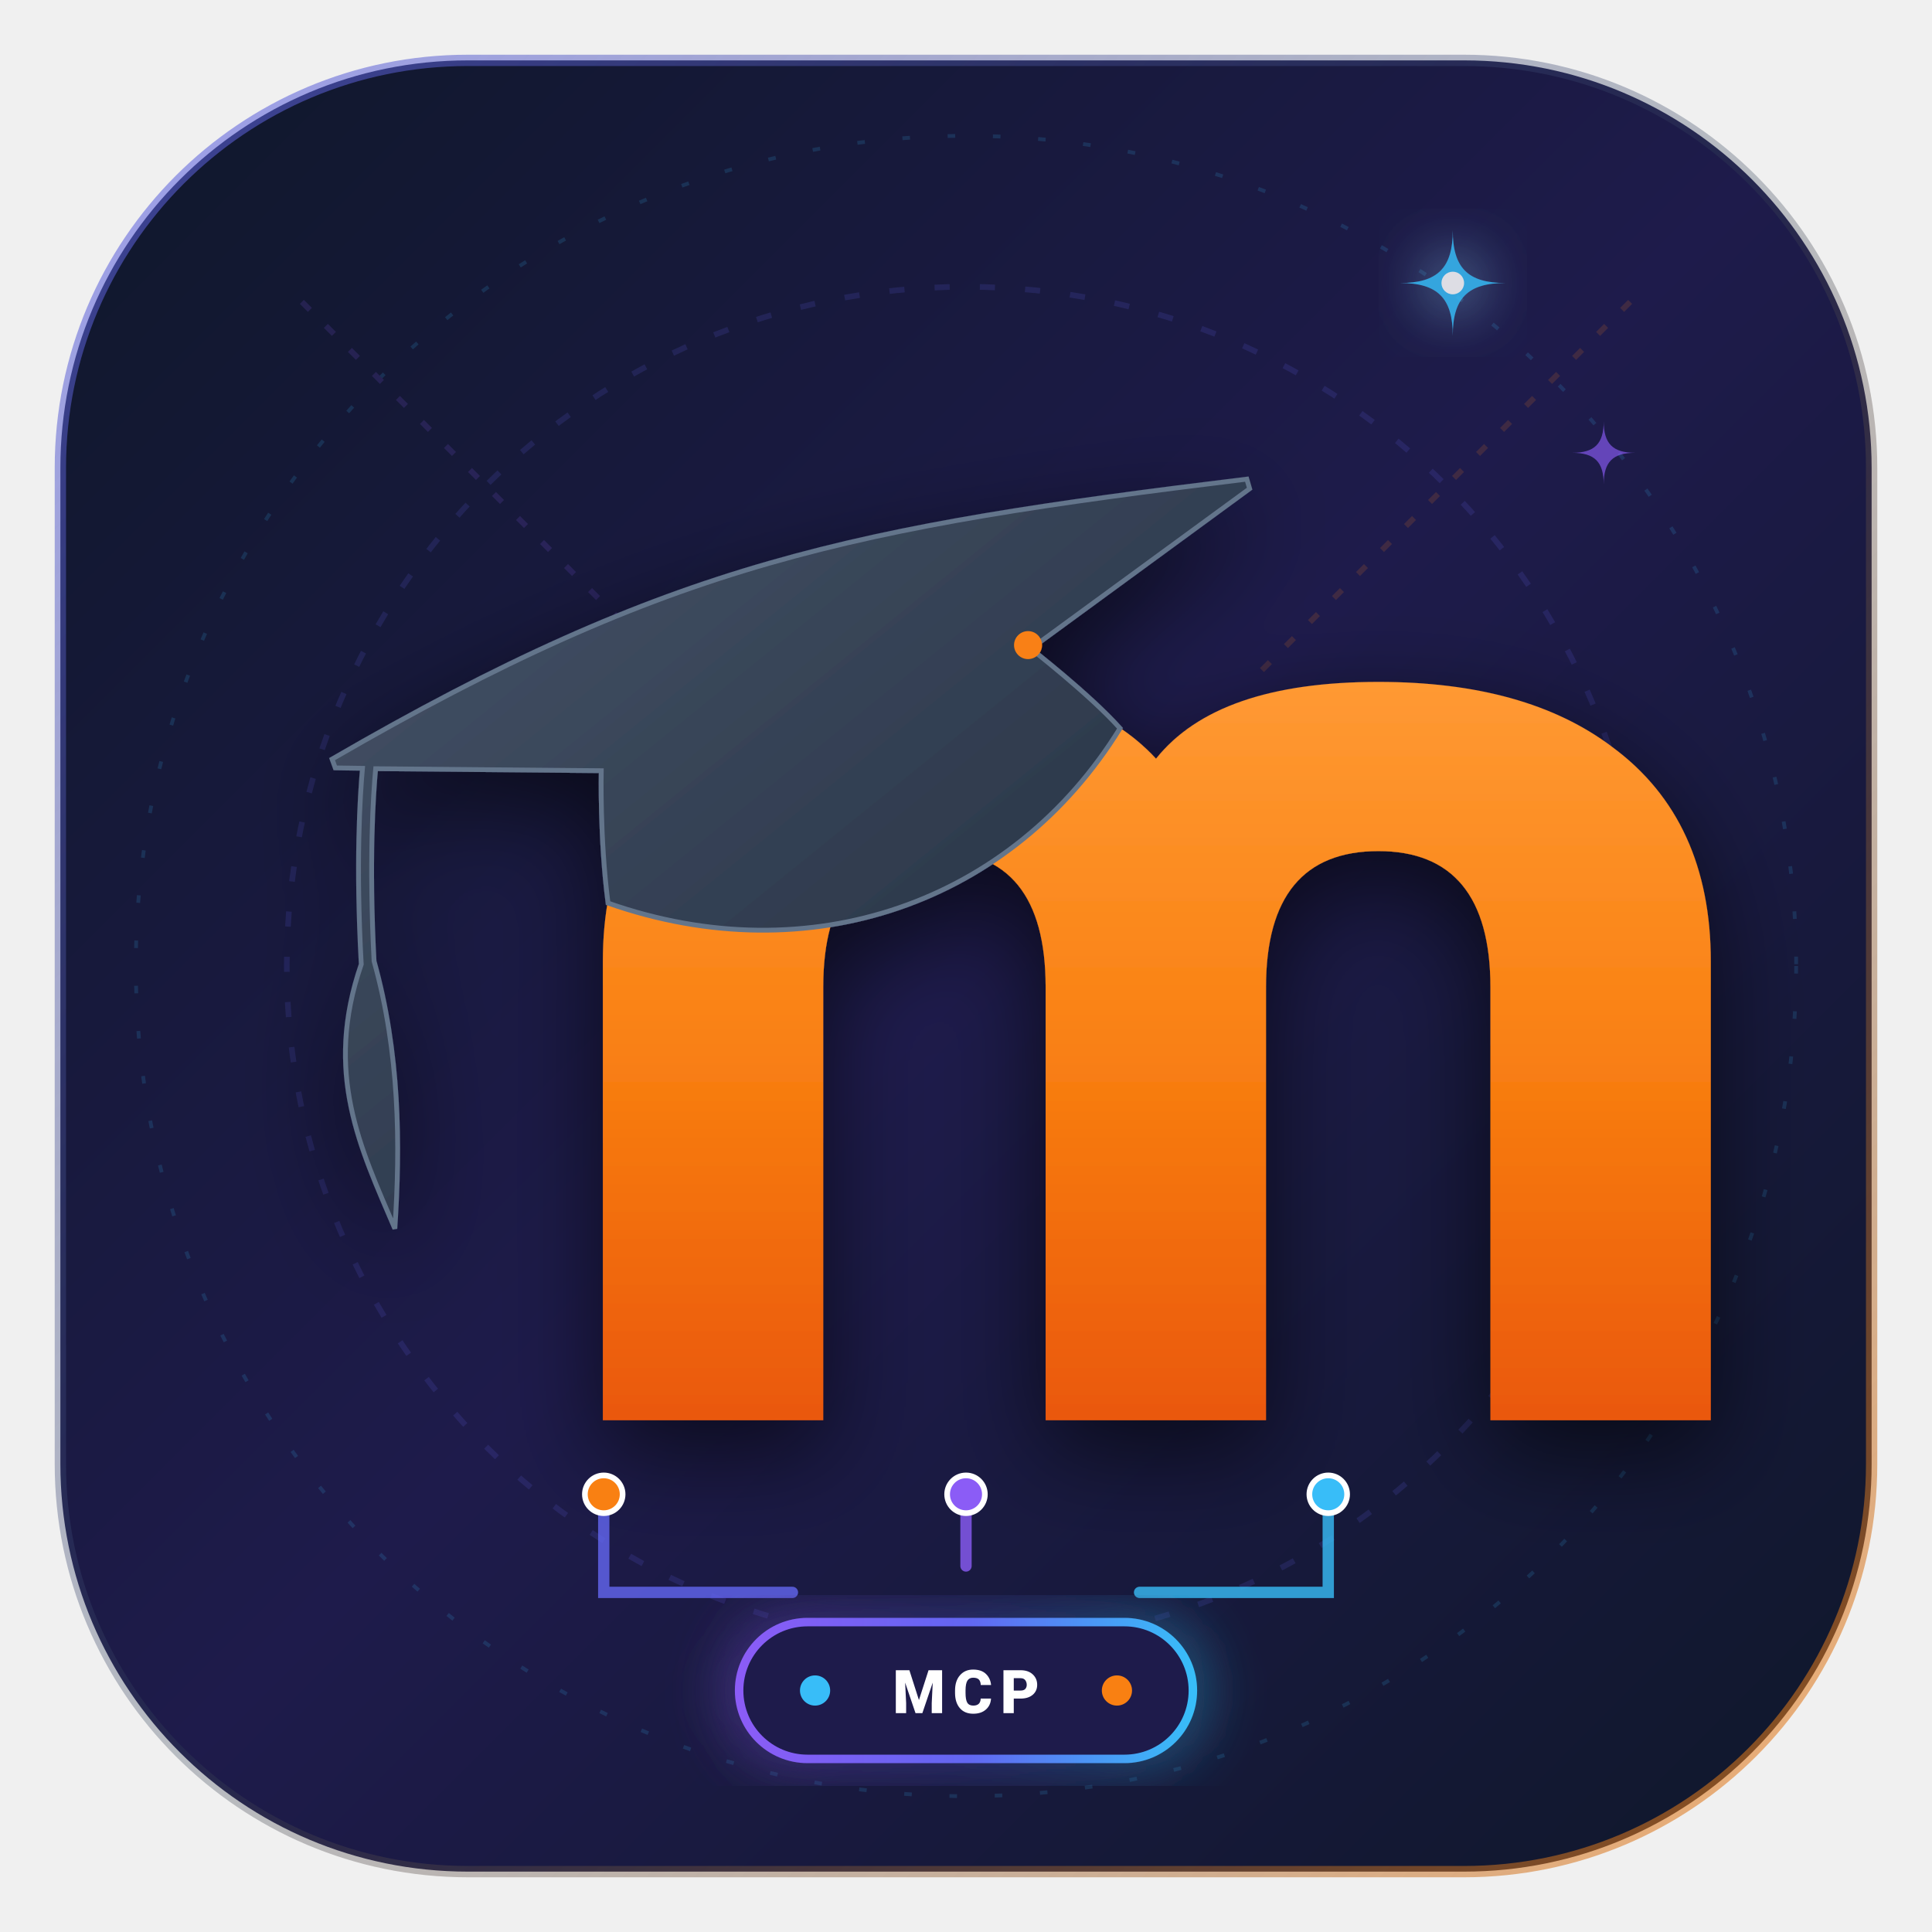
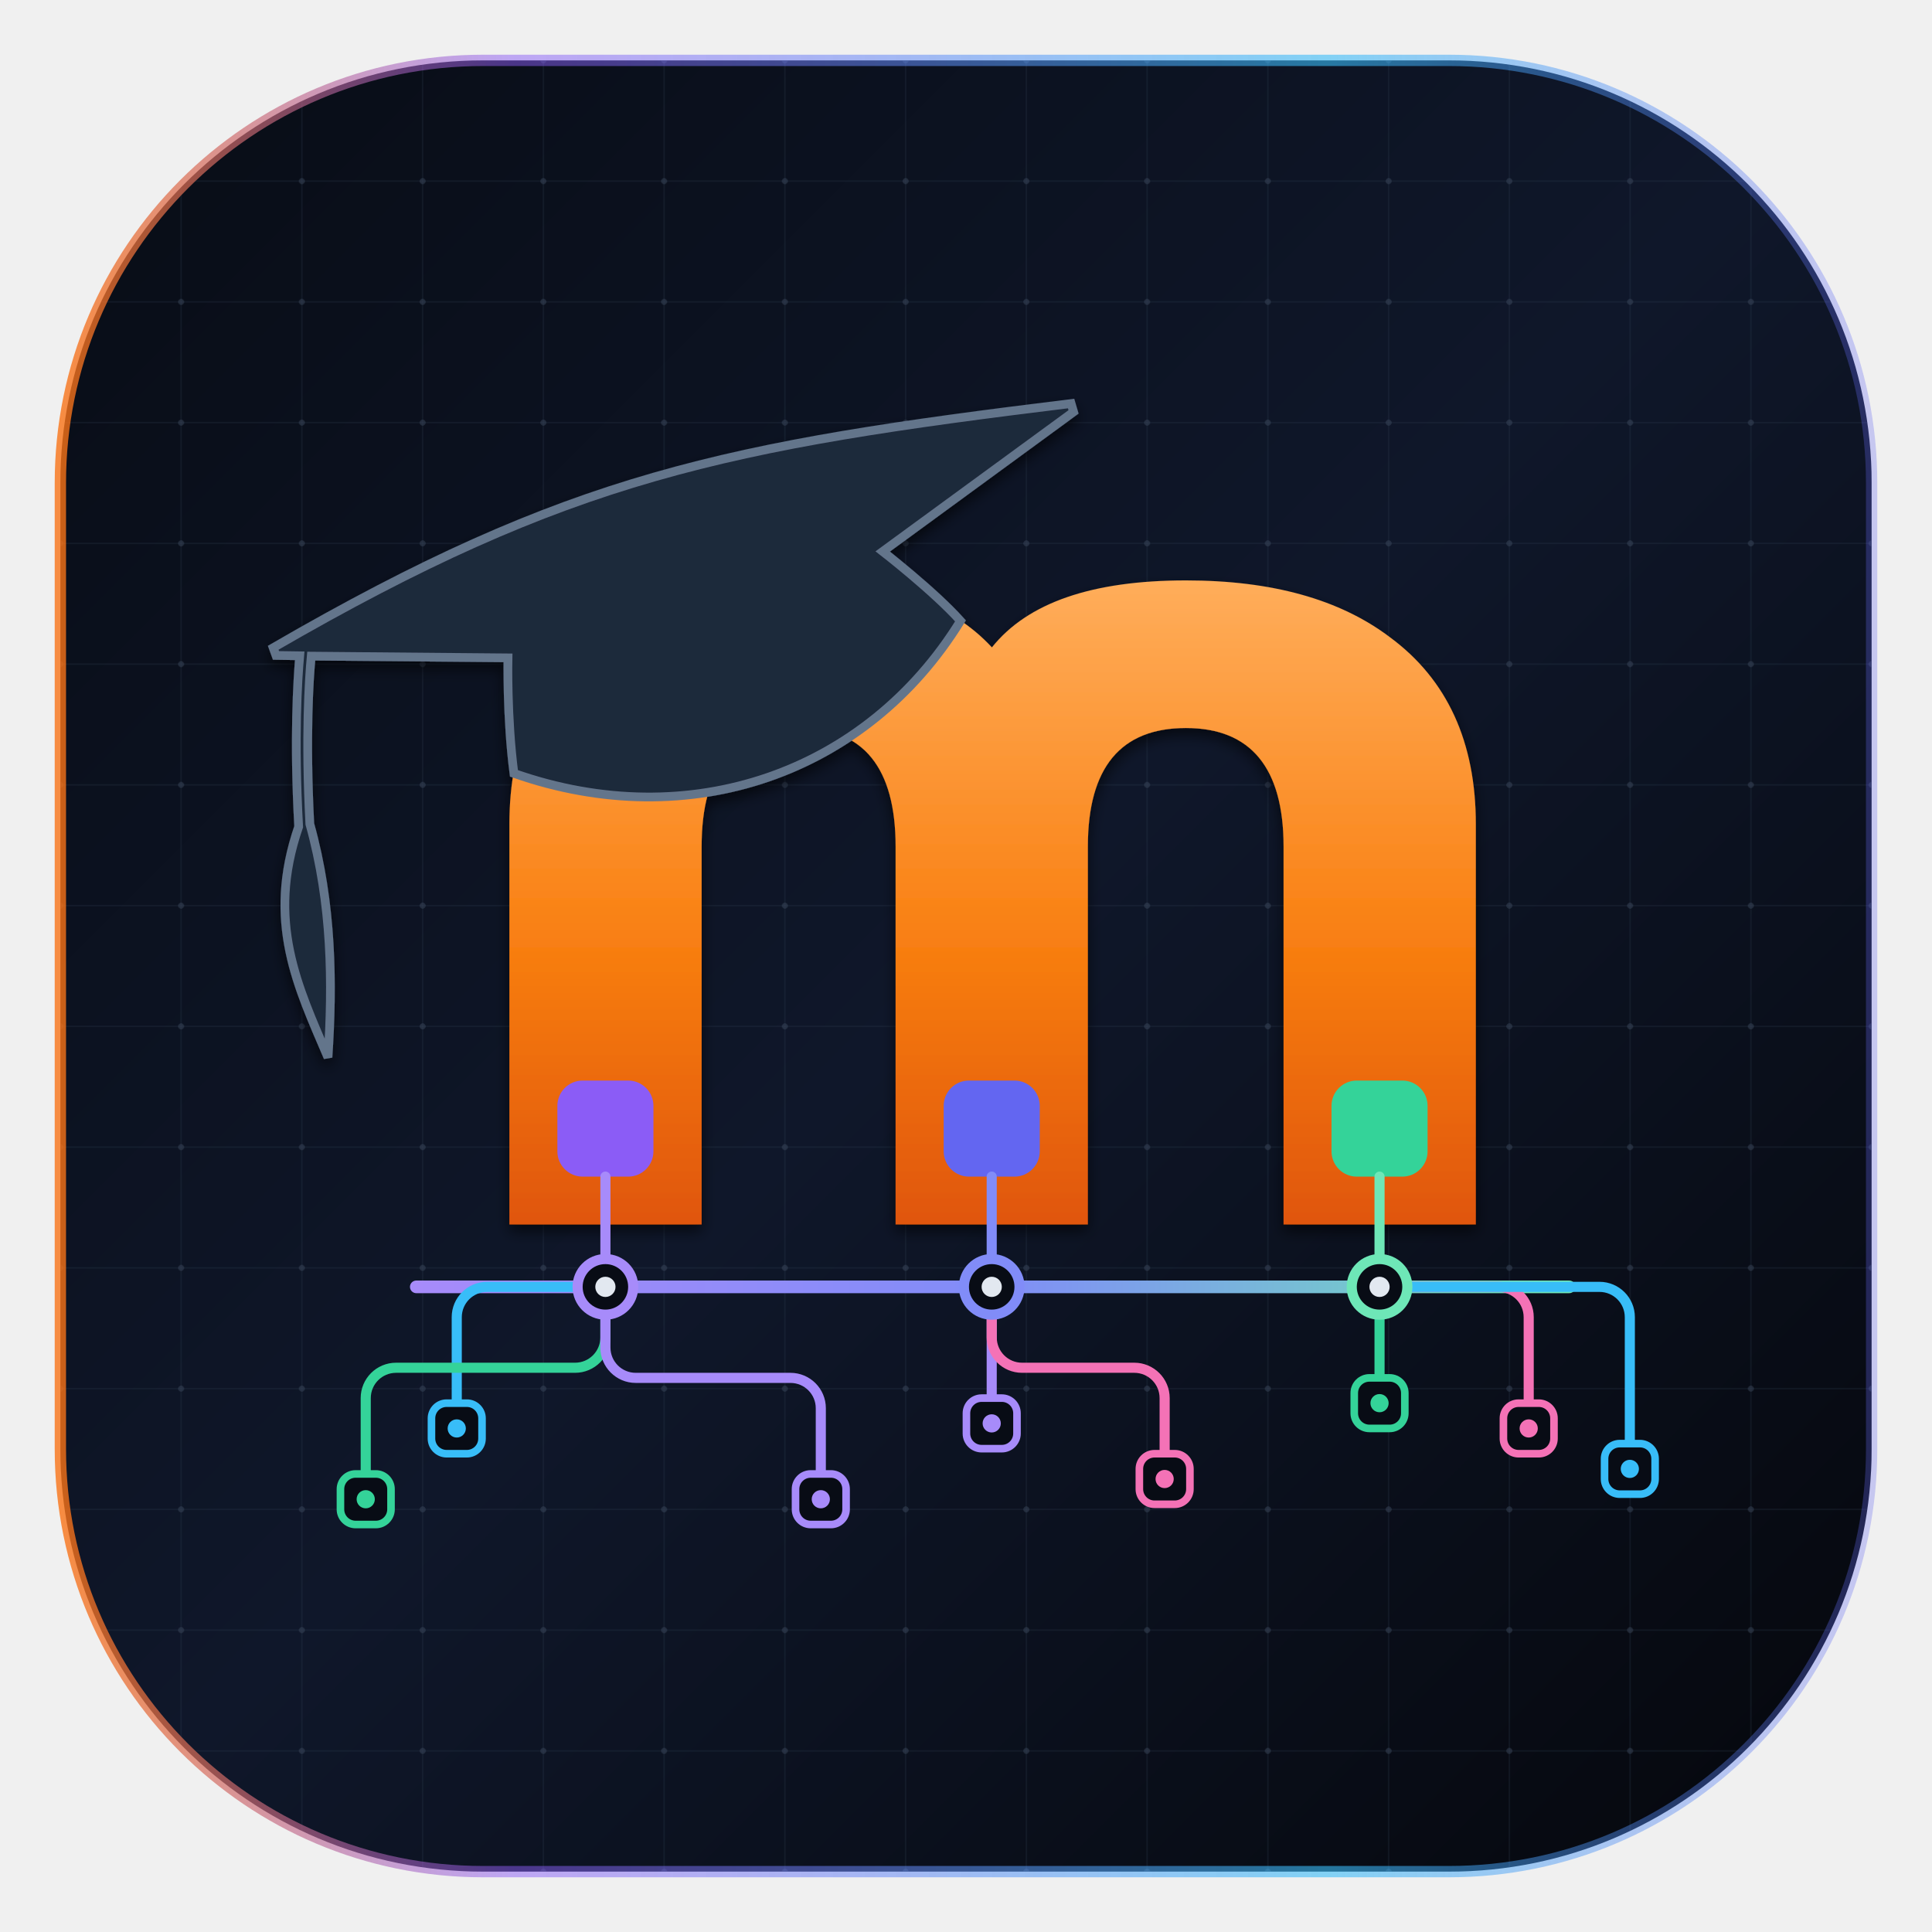
<svg xmlns="http://www.w3.org/2000/svg" viewBox="0 0 512 512" width="100%" height="100%">
  <defs>
    <linearGradient id="bgGrad" x1="0%" y1="0%" x2="100%" y2="100%">
-       <stop offset="0%" stop-color="#0f172a" />
-       <stop offset="50%" stop-color="#1e1b4b" />
-       <stop offset="100%" stop-color="#0f172a" />
+       <stop offset="0%" stop-color="#080C15" />
+       <stop offset="50%" stop-color="#0F172A" />
+       <stop offset="100%" stop-color="#05070C" />
    </linearGradient>
-     <linearGradient id="moodleGrad" x1="0%" y1="0%" x2="0%" y2="100%">
-       <stop offset="0%" stop-color="#ff9933" />
-       <stop offset="50%" stop-color="#f98012" />
-       <stop offset="100%" stop-color="#ea580c" />
+     <linearGradient id="cardBorder" x1="0%" y1="0%" x2="100%" y2="0%">
+       <stop offset="0%" stop-color="#F97316" stop-opacity="0.8" />
+       <stop offset="25%" stop-color="#8B5CF6" stop-opacity="0.5" />
+       <stop offset="70%" stop-color="#38BDF8" stop-opacity="0.6" />
+       <stop offset="100%" stop-color="#6366F1" stop-opacity="0.3" />
    </linearGradient>
-     <linearGradient id="mcpGrad" x1="0%" y1="0%" x2="100%" y2="0%">
-       <stop offset="0%" stop-color="#8b5cf6" />
-       <stop offset="50%" stop-color="#6366f1" />
-       <stop offset="100%" stop-color="#38bdf8" />
+     <linearGradient id="moodleTextGrad" x1="0%" y1="0%" x2="0%" y2="100%">
+       <stop offset="0%" stop-color="#FFAD5A" />
+       <stop offset="55%" stop-color="#F98012" />
+       <stop offset="100%" stop-color="#E05607" />
    </linearGradient>
-     <linearGradient id="capGrad" x1="0%" y1="0%" x2="100%" y2="100%">
-       <stop offset="0%" stop-color="#475569" />
-       <stop offset="100%" stop-color="#1e293b" />
+     <linearGradient id="busGrad" gradientUnits="userSpaceOnUse" x1="44" y1="234" x2="272" y2="234">
+       <stop offset="0%" stop-color="#A78BFA" />
+       <stop offset="50%" stop-color="#818CF8" />
+       <stop offset="100%" stop-color="#6EE7B7" />
    </linearGradient>
-     <filter id="mcpGlow" x="-20%" y="-20%" width="140%" height="140%">
-       <feGaussianBlur stdDeviation="8" result="blur" />
-       <feComposite in="SourceGraphic" in2="blur" operator="over" />
+     <pattern id="techGrid" width="32" height="32" patternUnits="userSpaceOnUse">
+       <circle cx="16" cy="16" r="0.8" fill="#475569" opacity="0.4" />
+       <line x1="0" y1="16" x2="32" y2="16" stroke="#334155" stroke-width="0.4" opacity="0.2" />
+       <line x1="16" y1="0" x2="16" y2="32" stroke="#334155" stroke-width="0.4" opacity="0.2" />
+     </pattern>
+     <filter id="mDropShadow" x="-30%" y="-30%" width="160%" height="160%">
+       <feDropShadow dx="0" dy="6" stdDeviation="8" flood-color="#EA580C" flood-opacity="0.4" />
+       <feDropShadow dx="0" dy="2" stdDeviation="2" flood-color="#000000" flood-opacity="0.6" />
    </filter>
-     <filter id="dropShadow" x="-10%" y="-10%" width="130%" height="130%">
-       <feDropShadow dx="0" dy="8" stdDeviation="12" flood-color="#000000" flood-opacity="0.6" />
-     </filter>
-     <linearGradient id="borderGrad" x1="0%" y1="0%" x2="100%" y2="100%">
-       <stop offset="0%" stop-color="#6366f1" stop-opacity="0.6" />
-       <stop offset="50%" stop-color="#334155" stop-opacity="0.3" />
-       <stop offset="100%" stop-color="#f98012" stop-opacity="0.6" />
-     </linearGradient>
  </defs>
-   <rect x="16" y="16" width="480" height="480" rx="108" fill="url(#bgGrad)" stroke="url(#borderGrad)" stroke-width="3" />
-   <g opacity="0.15">
-     <circle cx="256" cy="256" r="180" fill="none" stroke="#6366f1" stroke-dasharray="4 8" stroke-width="1.5" />
-     <circle cx="256" cy="256" r="220" fill="none" stroke="#38bdf8" stroke-dasharray="2 10" stroke-width="1" />
-     <line x1="80" y1="80" x2="180" y2="180" stroke="#8b5cf6" stroke-width="1.5" stroke-dasharray="3 6" />
-     <line x1="432" y1="80" x2="332" y2="180" stroke="#f98012" stroke-width="1.5" stroke-dasharray="3 6" />
-   </g>
-   <g transform="translate(385, 75)" opacity="0.85" filter="url(#mcpGlow)">
-     <path d="M0 -14 C0 -4 4 0 14 0 C4 0 0 4 0 14 C0 4 -4 0 -14 0 C-4 0 0 -4 0 -14 Z" fill="#38bdf8" />
-     <circle cx="0" cy="0" r="3" fill="#ffffff" />
-   </g>
-   <g transform="translate(425, 120) scale(0.6)" opacity="0.65">
-     <path d="M0 -14 C0 -4 4 0 14 0 C4 0 0 4 0 14 C0 4 -4 0 -14 0 C-4 0 0 -4 0 -14 Z" fill="#8b5cf6" />
-   </g>
-   <g transform="translate(88, 48) scale(1.06)" filter="url(#dropShadow)">
-     <path fill="url(#moodleGrad)" d="M289.6,309.8V201.5c0-22.6-9.4-34-28-34c-18.7,0-28.1,11.3-28.1,34v108.3h-55.1V201.5c0-22.6-9.2-34-27.6-34c-18.7,0-28,11.3-28,34v108.3H67.7V195.1c0-23.6,8.2-41.5,24.6-53.6c14.4-10.8,34-16.3,58.6-16.3c24.9,0,43.3,6.4,55.1,19.2c10.2-12.8,28.7-19.2,55.6-19.2c24.6,0,44.1,5.4,58.5,16.3c16.4,12.1,24.6,30,24.6,53.6v114.7H289.6z" />
-     <path fill="url(#capGrad)" stroke="#64748b" stroke-width="1.2" d="M174.7,116.9l54.7-40l-0.7-2.4C130,86.6,85.1,95.2,0,144.5l0.8,2.2l6.8,0.1c-0.6,6.8-1.7,23.6-0.3,49c-9.4,27.3-0.2,45.9,8.4,66.1c1.4-21,1.2-44-5.2-66.9c-1.3-25.1-0.2-41.7,0.4-48.1l56.4,0.5c0,0-0.4,17,1.7,33.1c50.4,17.7,101.1-0.1,128-43.7C189.4,128.3,174.7,116.9,174.7,116.9z" />
-     <circle cx="174" cy="116" r="3.5" fill="#f98012" />
-   </g>
-   <g transform="translate(0, 10)">
-     <path d="M 160 388 L 160 412 L 210 412" stroke="#6366f1" stroke-width="3" stroke-linecap="round" fill="none" opacity="0.8" />
-     <path d="M 352 388 L 352 412 L 302 412" stroke="#38bdf8" stroke-width="3" stroke-linecap="round" fill="none" opacity="0.8" />
-     <path d="M 256 388 L 256 405" stroke="#8b5cf6" stroke-width="3" stroke-linecap="round" fill="none" opacity="0.8" />
-     <circle cx="160" cy="386" r="5" fill="#f98012" stroke="#ffffff" stroke-width="1.5" />
-     <circle cx="256" cy="386" r="5" fill="#8b5cf6" stroke="#ffffff" stroke-width="1.5" />
-     <circle cx="352" cy="386" r="5" fill="#38bdf8" stroke="#ffffff" stroke-width="1.5" />
-     <g transform="translate(196, 420)">
-       <rect x="0" y="0" width="120" height="36" rx="18" fill="#0f172a" stroke="url(#mcpGrad)" stroke-width="2.5" filter="url(#mcpGlow)" />
-       <rect x="0" y="0" width="120" height="36" rx="18" fill="#1e1b4b" stroke="url(#mcpGrad)" stroke-width="2" />
-       <circle cx="20" cy="18" r="4" fill="#38bdf8" />
-       <circle cx="100" cy="18" r="4" fill="#f98012" />
-       <text x="60" y="24" font-family="-apple-system, BlinkMacSystemFont, 'Segoe UI', Roboto, 'Fira Code', monospace" font-size="16" font-weight="900" fill="#ffffff" letter-spacing="2" text-anchor="middle">MCP</text>
+   <rect x="16" y="16" width="480" height="480" rx="112" fill="url(#bgGrad)" />
+   <rect x="16" y="16" width="480" height="480" rx="112" fill="url(#techGrid)" />
+   <rect x="16" y="16" width="480" height="480" rx="112" fill="none" stroke="url(#cardBorder)" stroke-width="3" />
+   <g transform="translate(72.4, 107) scale(1.34)">
+     <g transform="translate(-15.7, -59.35)">
+       <g transform="translate(15.7, 7.9) scale(0.69)" filter="url(#mDropShadow)">
+         <path fill="url(#moodleTextGrad)" d="M289.6,309.8V201.5c0-22.6-9.4-34-28-34c-18.7,0-28.1,11.3-28.1,34v108.3h-55.1V201.5           c0-22.6-9.2-34-27.6-34c-18.7,0-28,11.3-28,34v108.3H67.7V195.1c0-23.6,8.2-41.5,24.6-53.6c14.4-10.8,34-16.3,58.6-16.3           c24.9,0,43.3,6.4,55.1,19.2c10.2-12.8,28.7-19.2,55.6-19.2c24.6,0,44.1,5.4,58.5,16.3c16.4,12.1,24.6,30,24.6,53.6v114.7H289.6z" />
+         <path fill="#1E293B" stroke="#64748B" stroke-width="2.5" d="M174.7,116.9l54.7-40l-0.7-2.4C130,86.6,85.1,95.2,0,144.5l0.8,2.2l6.8,0.1           c-0.6,6.8-1.7,23.6-0.3,49c-9.4,27.3-0.2,45.9,8.4,66.1c1.4-21,1.2-44-5.2-66.9c-1.3-25.1-0.2-41.7,0.4-48.1l56.4,0.5           c0,0-0.4,17,1.7,33.1c50.4,17.7,101.1-0.1,128-43.7C189.4,128.3,174.7,116.9,174.7,116.9z" />
+       </g>
+       <g transform="translate(81.4, 212.2)">
+         <rect x="-9.5" y="-19" width="19" height="19" rx="5" fill="#8B5CF6" />
+       </g>
+       <g transform="translate(157.8, 212.2)">
+         <rect x="-9.5" y="-19" width="19" height="19" rx="5" fill="#6366F1" />
+       </g>
+       <g transform="translate(234.5, 212.2)">
+         <rect x="-9.5" y="-19" width="19" height="19" rx="5" fill="#34D399" />
+       </g>
+       <path d="M 44 234 H 272" stroke="url(#busGrad)" stroke-width="2.5" stroke-linecap="round" fill="none" />
+       <g fill="none" stroke-width="2" stroke-linecap="round">
+         <path d="M 81.4 212.2 V 234" stroke="#A78BFA" />
+         <path d="M 157.8 212.2 V 234" stroke="#818CF8" />
+         <path d="M 234.5 212.2 V 234" stroke="#6EE7B7" />
+         <path d="M 81.4 234 H 58 A 6 6 0 0 0 52 240 V 258" stroke="#38BDF8" />
+         <path d="M 81.4 234 V 244 A 6 6 0 0 1 75.4 250 H 40 A 6 6 0 0 0 34 256 V 272" stroke="#34D399" />
+         <path d="M 81.4 234 V 246 A 6 6 0 0 0 87.4 252 H 118 A 6 6 0 0 1 124 258 V 272" stroke="#A78BFA" />
+         <path d="M 157.8 234 V 256" stroke="#A78BFA" />
+         <path d="M 157.8 234 V 244 A 6 6 0 0 0 163.8 250 H 186 A 6 6 0 0 1 192 256 V 268" stroke="#F472B6" />
+         <path d="M 234.5 234 H 258 A 6 6 0 0 1 264 240 V 258" stroke="#F472B6" />
+         <path d="M 234.5 234 H 278 A 6 6 0 0 1 284 240 V 266" stroke="#38BDF8" />
+         <path d="M 234.5 234 V 252" stroke="#34D399" />
+       </g>
+       <g>
+         <rect x="47" y="257" width="10" height="10" rx="3" fill="#080C15" stroke="#38BDF8" stroke-width="1.5" />
+         <circle cx="52" cy="262" r="1.8" fill="#38BDF8" />
+         <rect x="29" y="271" width="10" height="10" rx="3" fill="#080C15" stroke="#34D399" stroke-width="1.5" />
+         <circle cx="34" cy="276" r="1.8" fill="#34D399" />
+         <rect x="119" y="271" width="10" height="10" rx="3" fill="#080C15" stroke="#A78BFA" stroke-width="1.5" />
+         <circle cx="124" cy="276" r="1.8" fill="#A78BFA" />
+         <rect x="152.8" y="256" width="10" height="10" rx="3" fill="#080C15" stroke="#A78BFA" stroke-width="1.5" />
+         <circle cx="157.8" cy="261" r="1.8" fill="#A78BFA" />
+         <rect x="187" y="267" width="10" height="10" rx="3" fill="#080C15" stroke="#F472B6" stroke-width="1.5" />
+         <circle cx="192" cy="272" r="1.8" fill="#F472B6" />
+         <rect x="259" y="257" width="10" height="10" rx="3" fill="#080C15" stroke="#F472B6" stroke-width="1.5" />
+         <circle cx="264" cy="262" r="1.8" fill="#F472B6" />
+         <rect x="279" y="265" width="10" height="10" rx="3" fill="#080C15" stroke="#38BDF8" stroke-width="1.5" />
+         <circle cx="284" cy="270" r="1.8" fill="#38BDF8" />
+         <rect x="229.5" y="252" width="10" height="10" rx="3" fill="#080C15" stroke="#34D399" stroke-width="1.5" />
+         <circle cx="234.5" cy="257" r="1.8" fill="#34D399" />
+       </g>
+       <g>
+         <circle cx="81.4" cy="234" r="5.5" fill="#080C15" stroke="#A78BFA" stroke-width="2" />
+         <circle cx="81.4" cy="234" r="2" fill="#E2E8F0" />
+         <circle cx="157.8" cy="234" r="5.5" fill="#080C15" stroke="#818CF8" stroke-width="2" />
+         <circle cx="157.8" cy="234" r="2" fill="#E2E8F0" />
+         <circle cx="234.5" cy="234" r="5.5" fill="#080C15" stroke="#6EE7B7" stroke-width="2" />
+         <circle cx="234.5" cy="234" r="2" fill="#E2E8F0" />
+       </g>
    </g>
  </g>
</svg>
